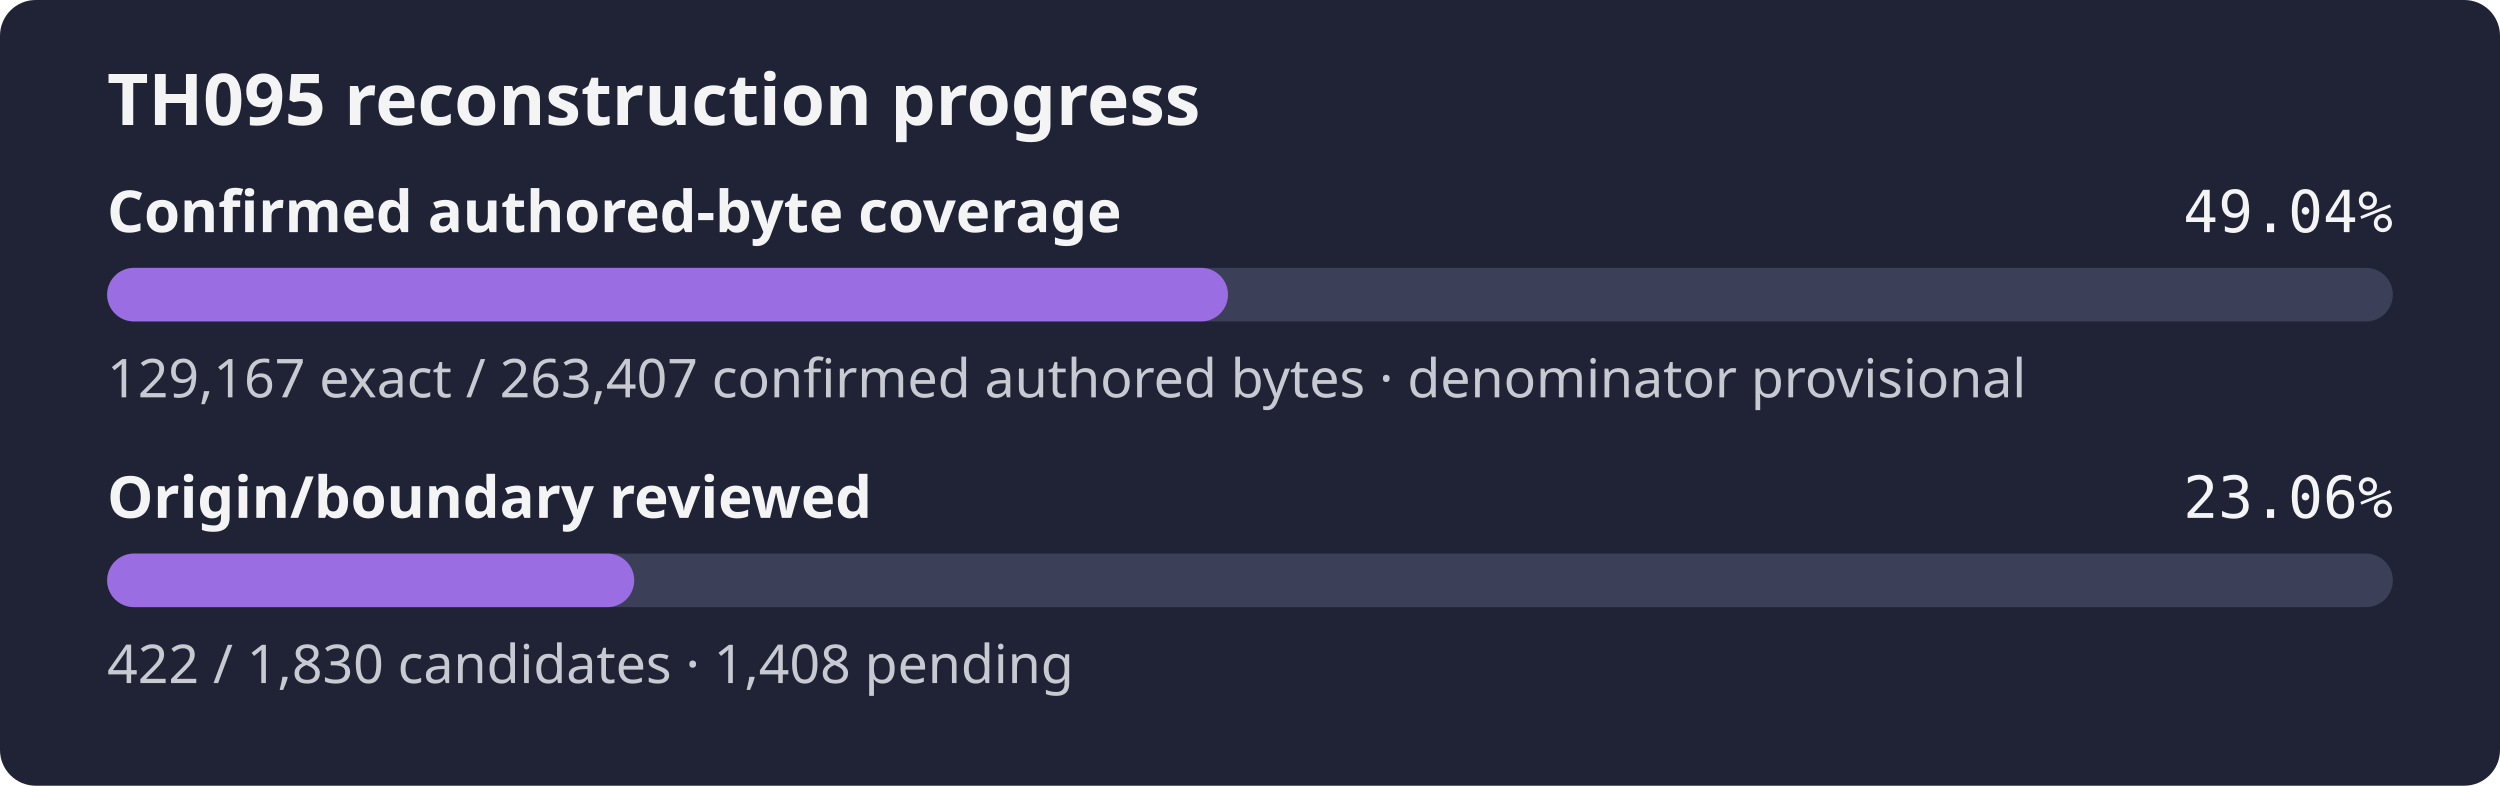
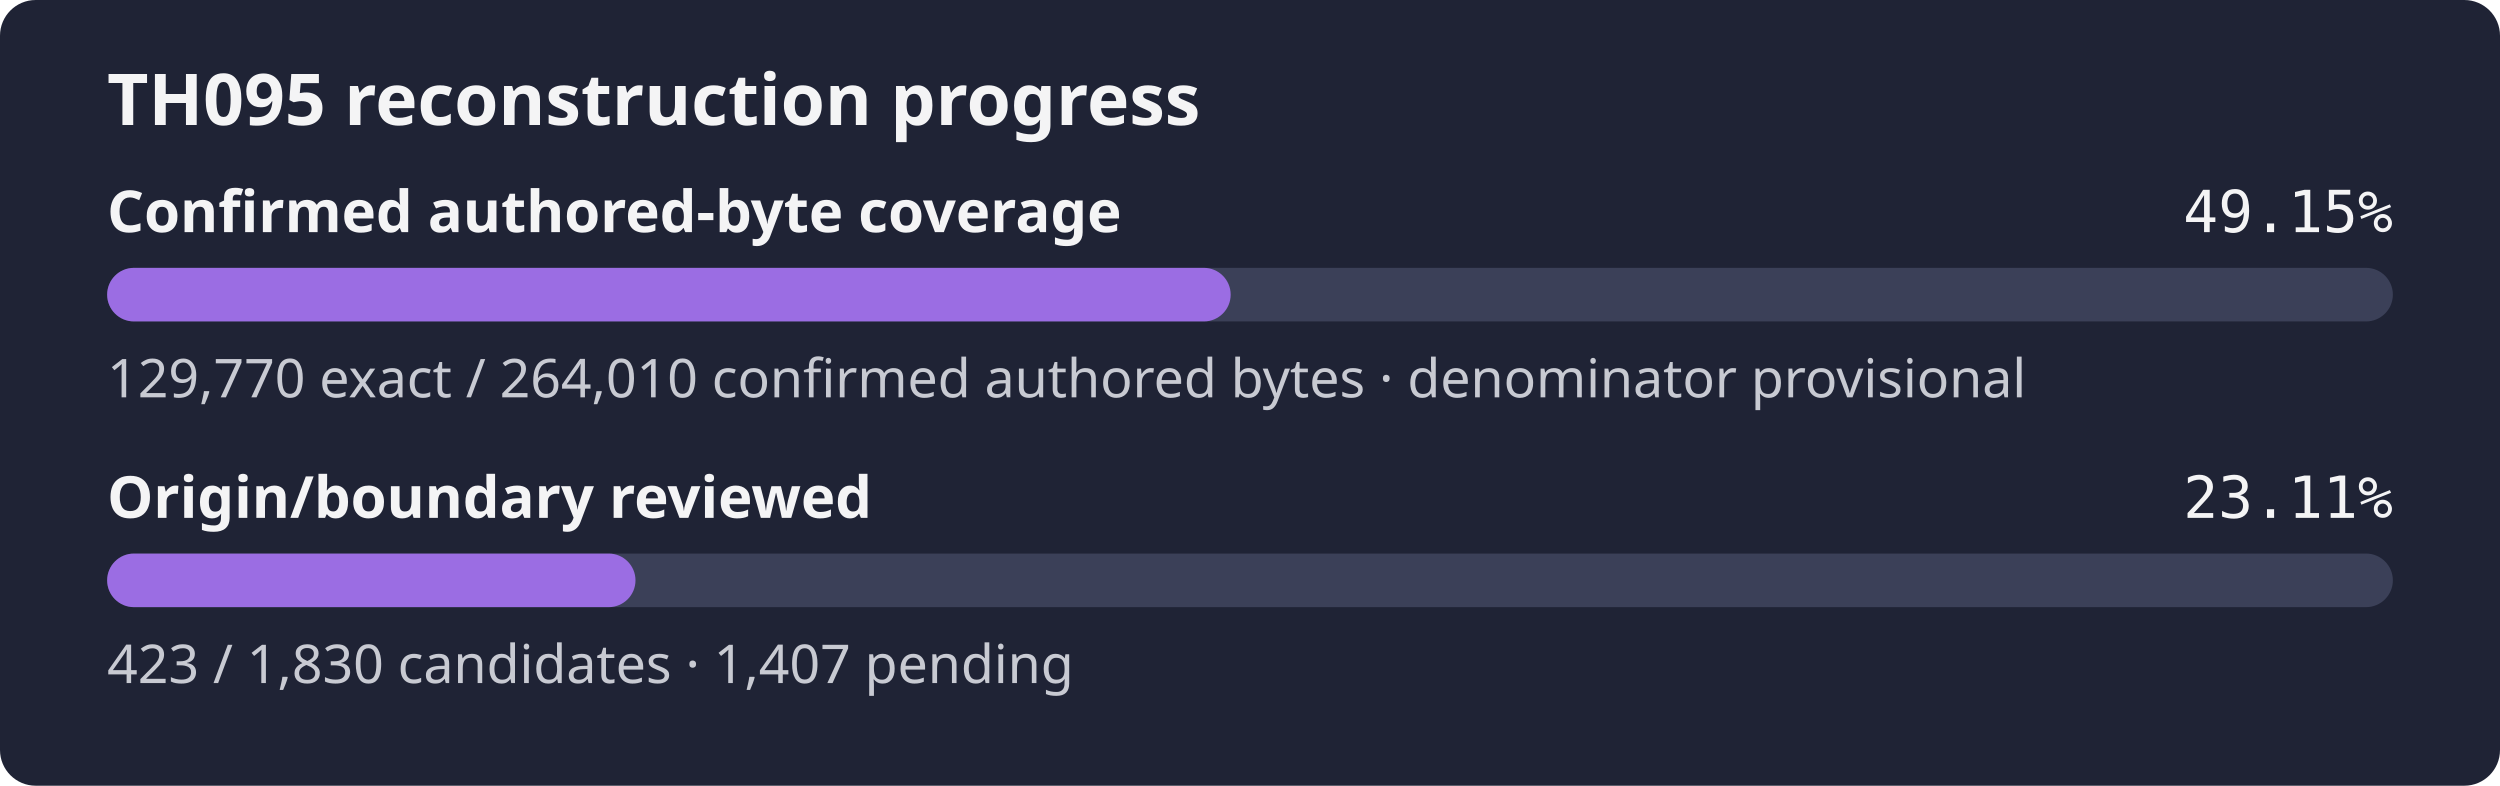
- <svg xmlns="http://www.w3.org/2000/svg" width="560" height="176" role="img" aria-label="TH095 reconstruction progress: 49.04% of the confirmed authored-byte set is exact, origin review 23.06%">
+ <svg xmlns="http://www.w3.org/2000/svg" width="560" height="176" role="img" aria-label="TH095 reconstruction progress: 49.15% of the confirmed authored-byte set is exact, origin review 23.11%">
  <rect width="560" height="176" rx="8" fill="#1f2335" />
  <text x="24" y="28" fill="#f4f4f5" font-family="sans-serif" font-size="16" font-weight="600">TH095 reconstruction progress</text>
  <text x="24" y="52" fill="#f4f4f5" font-family="sans-serif" font-size="13" font-weight="600">Confirmed authored-byte coverage</text>
-   <text x="536" y="52" fill="#f4f4f5" text-anchor="end" font-family="monospace" font-size="13">49.04%</text>
+   <text x="536" y="52" fill="#f4f4f5" text-anchor="end" font-family="monospace" font-size="13">49.15%</text>
  <rect x="24" y="60" width="512" height="12" rx="6" fill="#3b4058" />
-   <rect x="24" y="60" width="251.07" height="12" rx="6" fill="#9b6de3" />
-   <text x="24" y="89" fill="#c8cad2" font-family="sans-serif" font-size="12">129,167 exact / 263,407 confirmed authored bytes · denominator provisional</text>
+   <rect x="24" y="60" width="251.67" height="12" rx="6" fill="#9b6de3" />
+   <text x="24" y="89" fill="#c8cad2" font-family="sans-serif" font-size="12">129,770 exact / 264,010 confirmed authored bytes · denominator provisional</text>
  <text x="24" y="116" fill="#f4f4f5" font-family="sans-serif" font-size="13" font-weight="600">Origin/boundary reviewed</text>
-   <text x="536" y="116" fill="#f4f4f5" text-anchor="end" font-family="monospace" font-size="13">23.06%</text>
+   <text x="536" y="116" fill="#f4f4f5" text-anchor="end" font-family="monospace" font-size="13">23.11%</text>
  <rect x="24" y="124" width="512" height="12" rx="6" fill="#3b4058" />
-   <rect x="24" y="124" width="118.07" height="12" rx="6" fill="#9b6de3" />
-   <text x="24" y="153" fill="#c8cad2" font-family="sans-serif" font-size="12">422 / 1,830 candidates · 1,408 pending</text>
+   <rect x="24" y="124" width="118.35" height="12" rx="6" fill="#9b6de3" />
+   <text x="24" y="153" fill="#c8cad2" font-family="sans-serif" font-size="12">423 / 1,830 candidates · 1,407 pending</text>
</svg>
